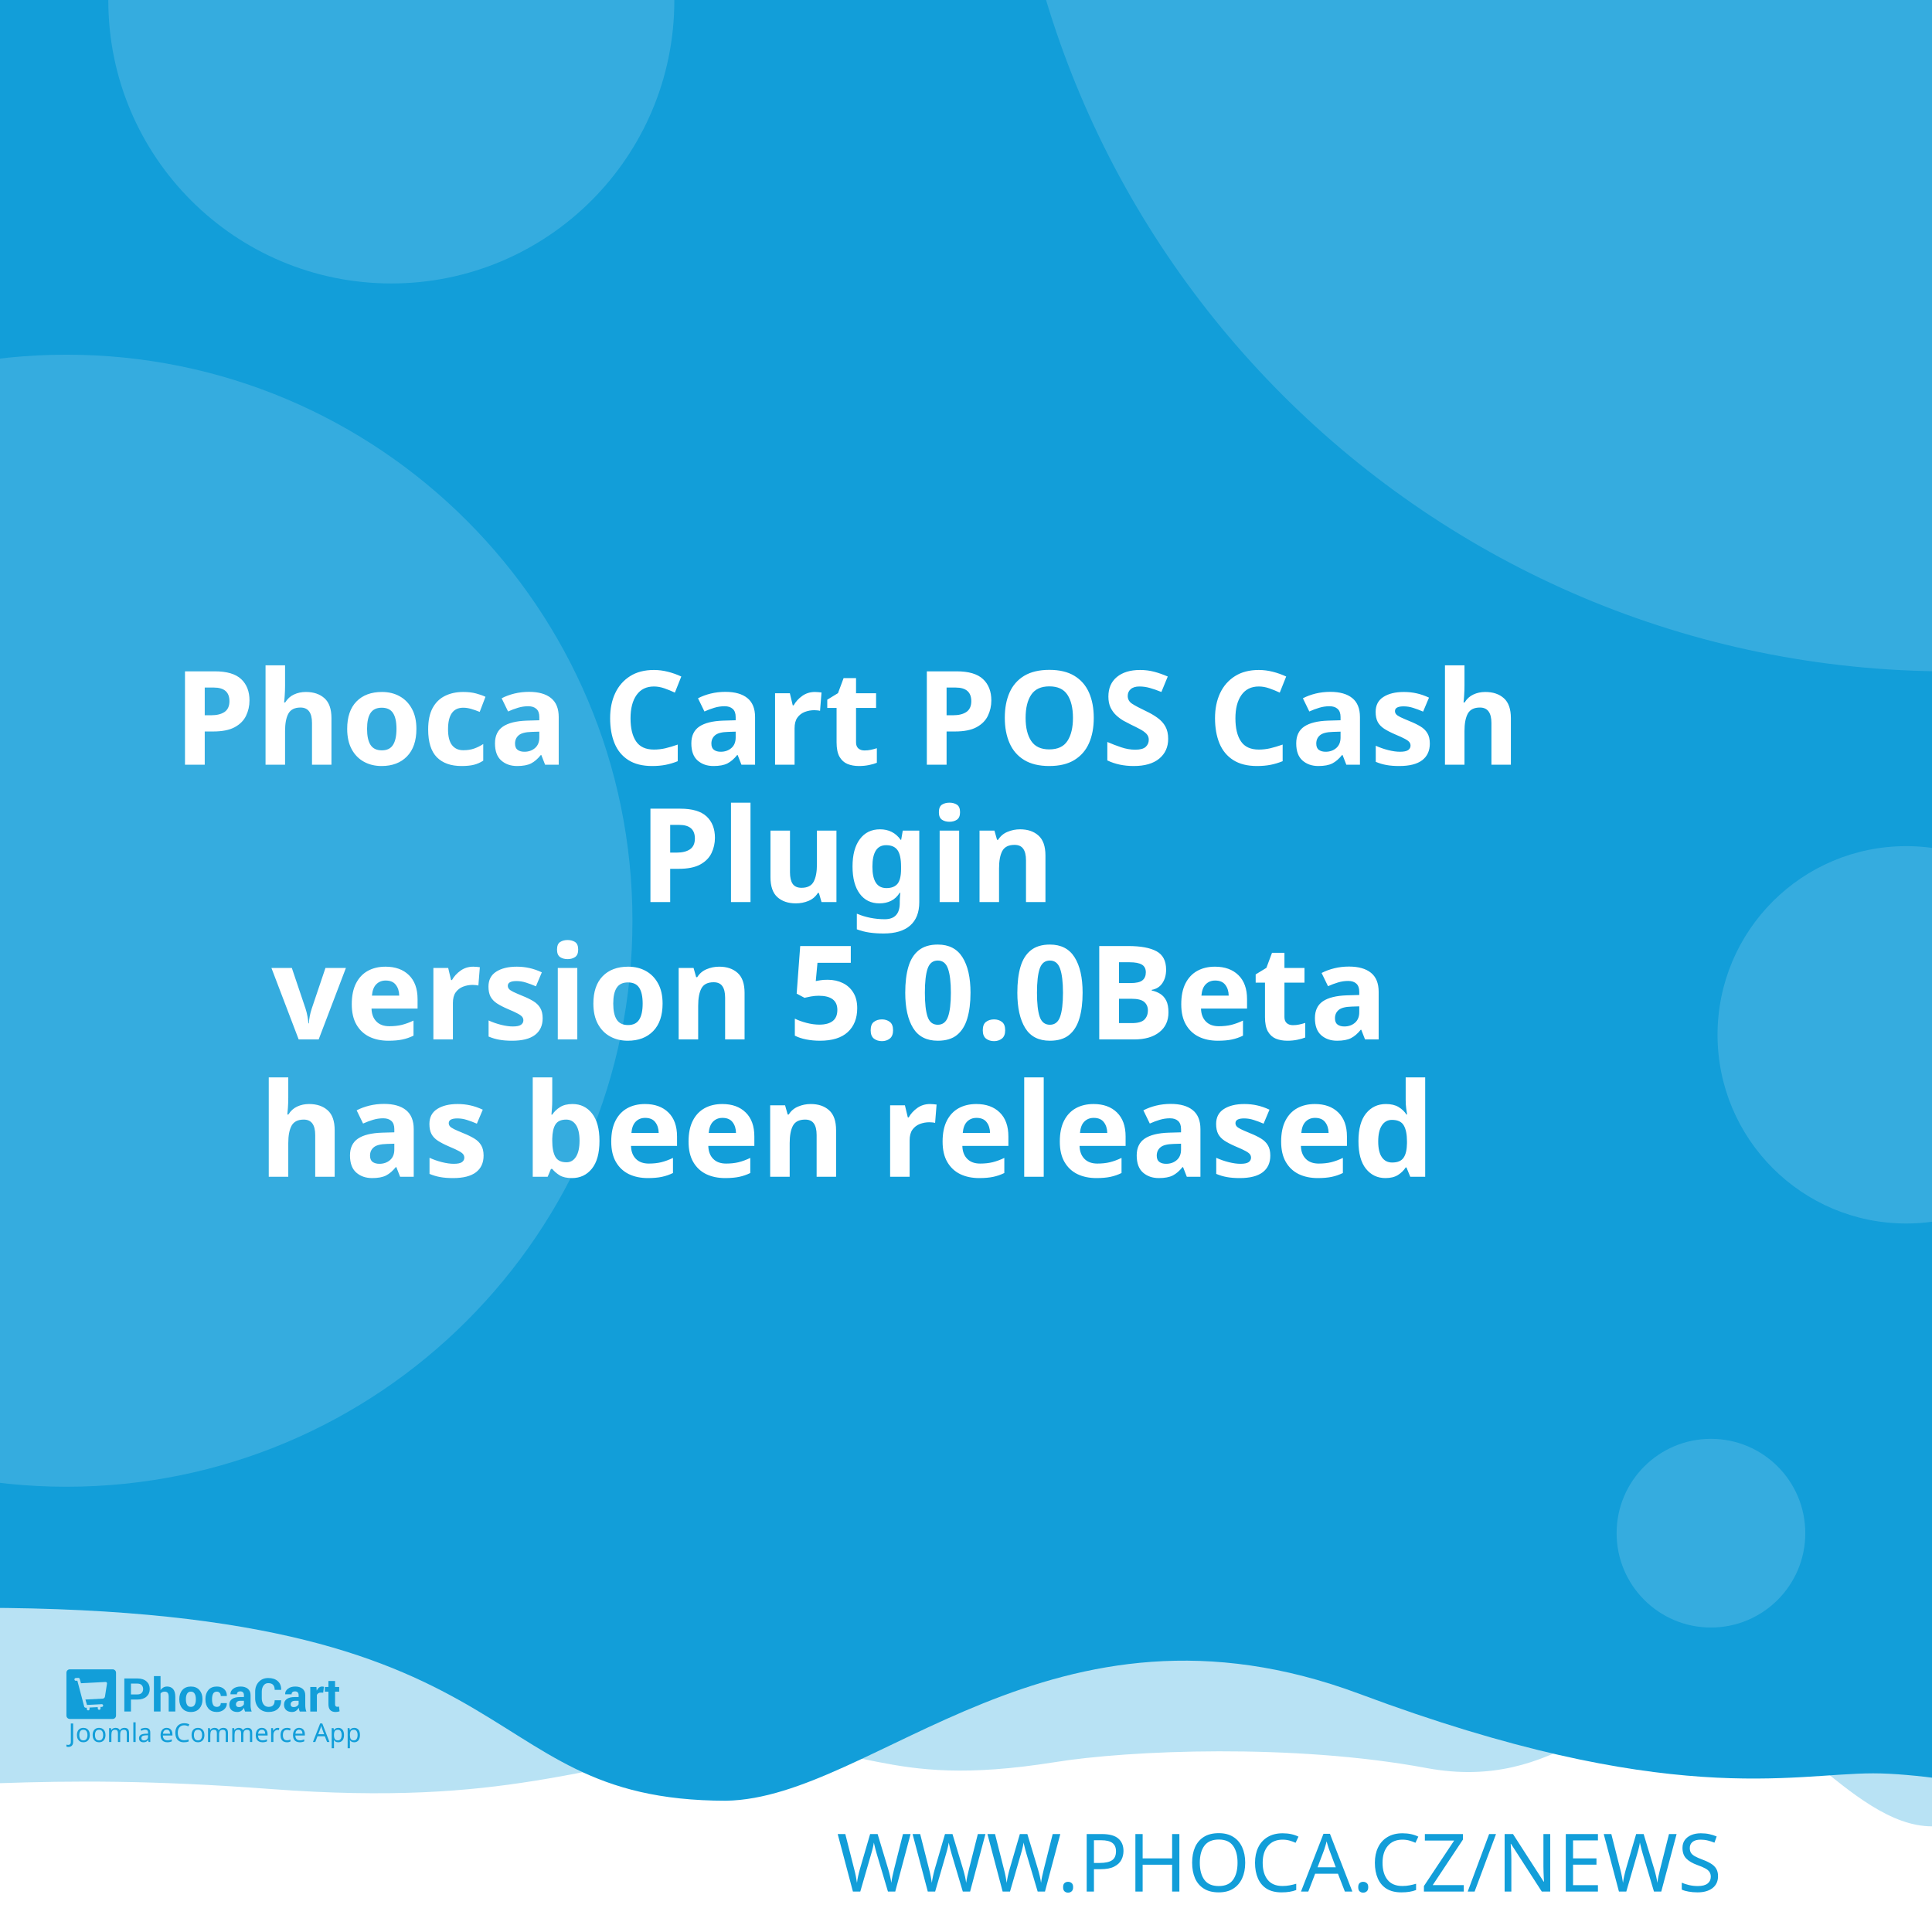
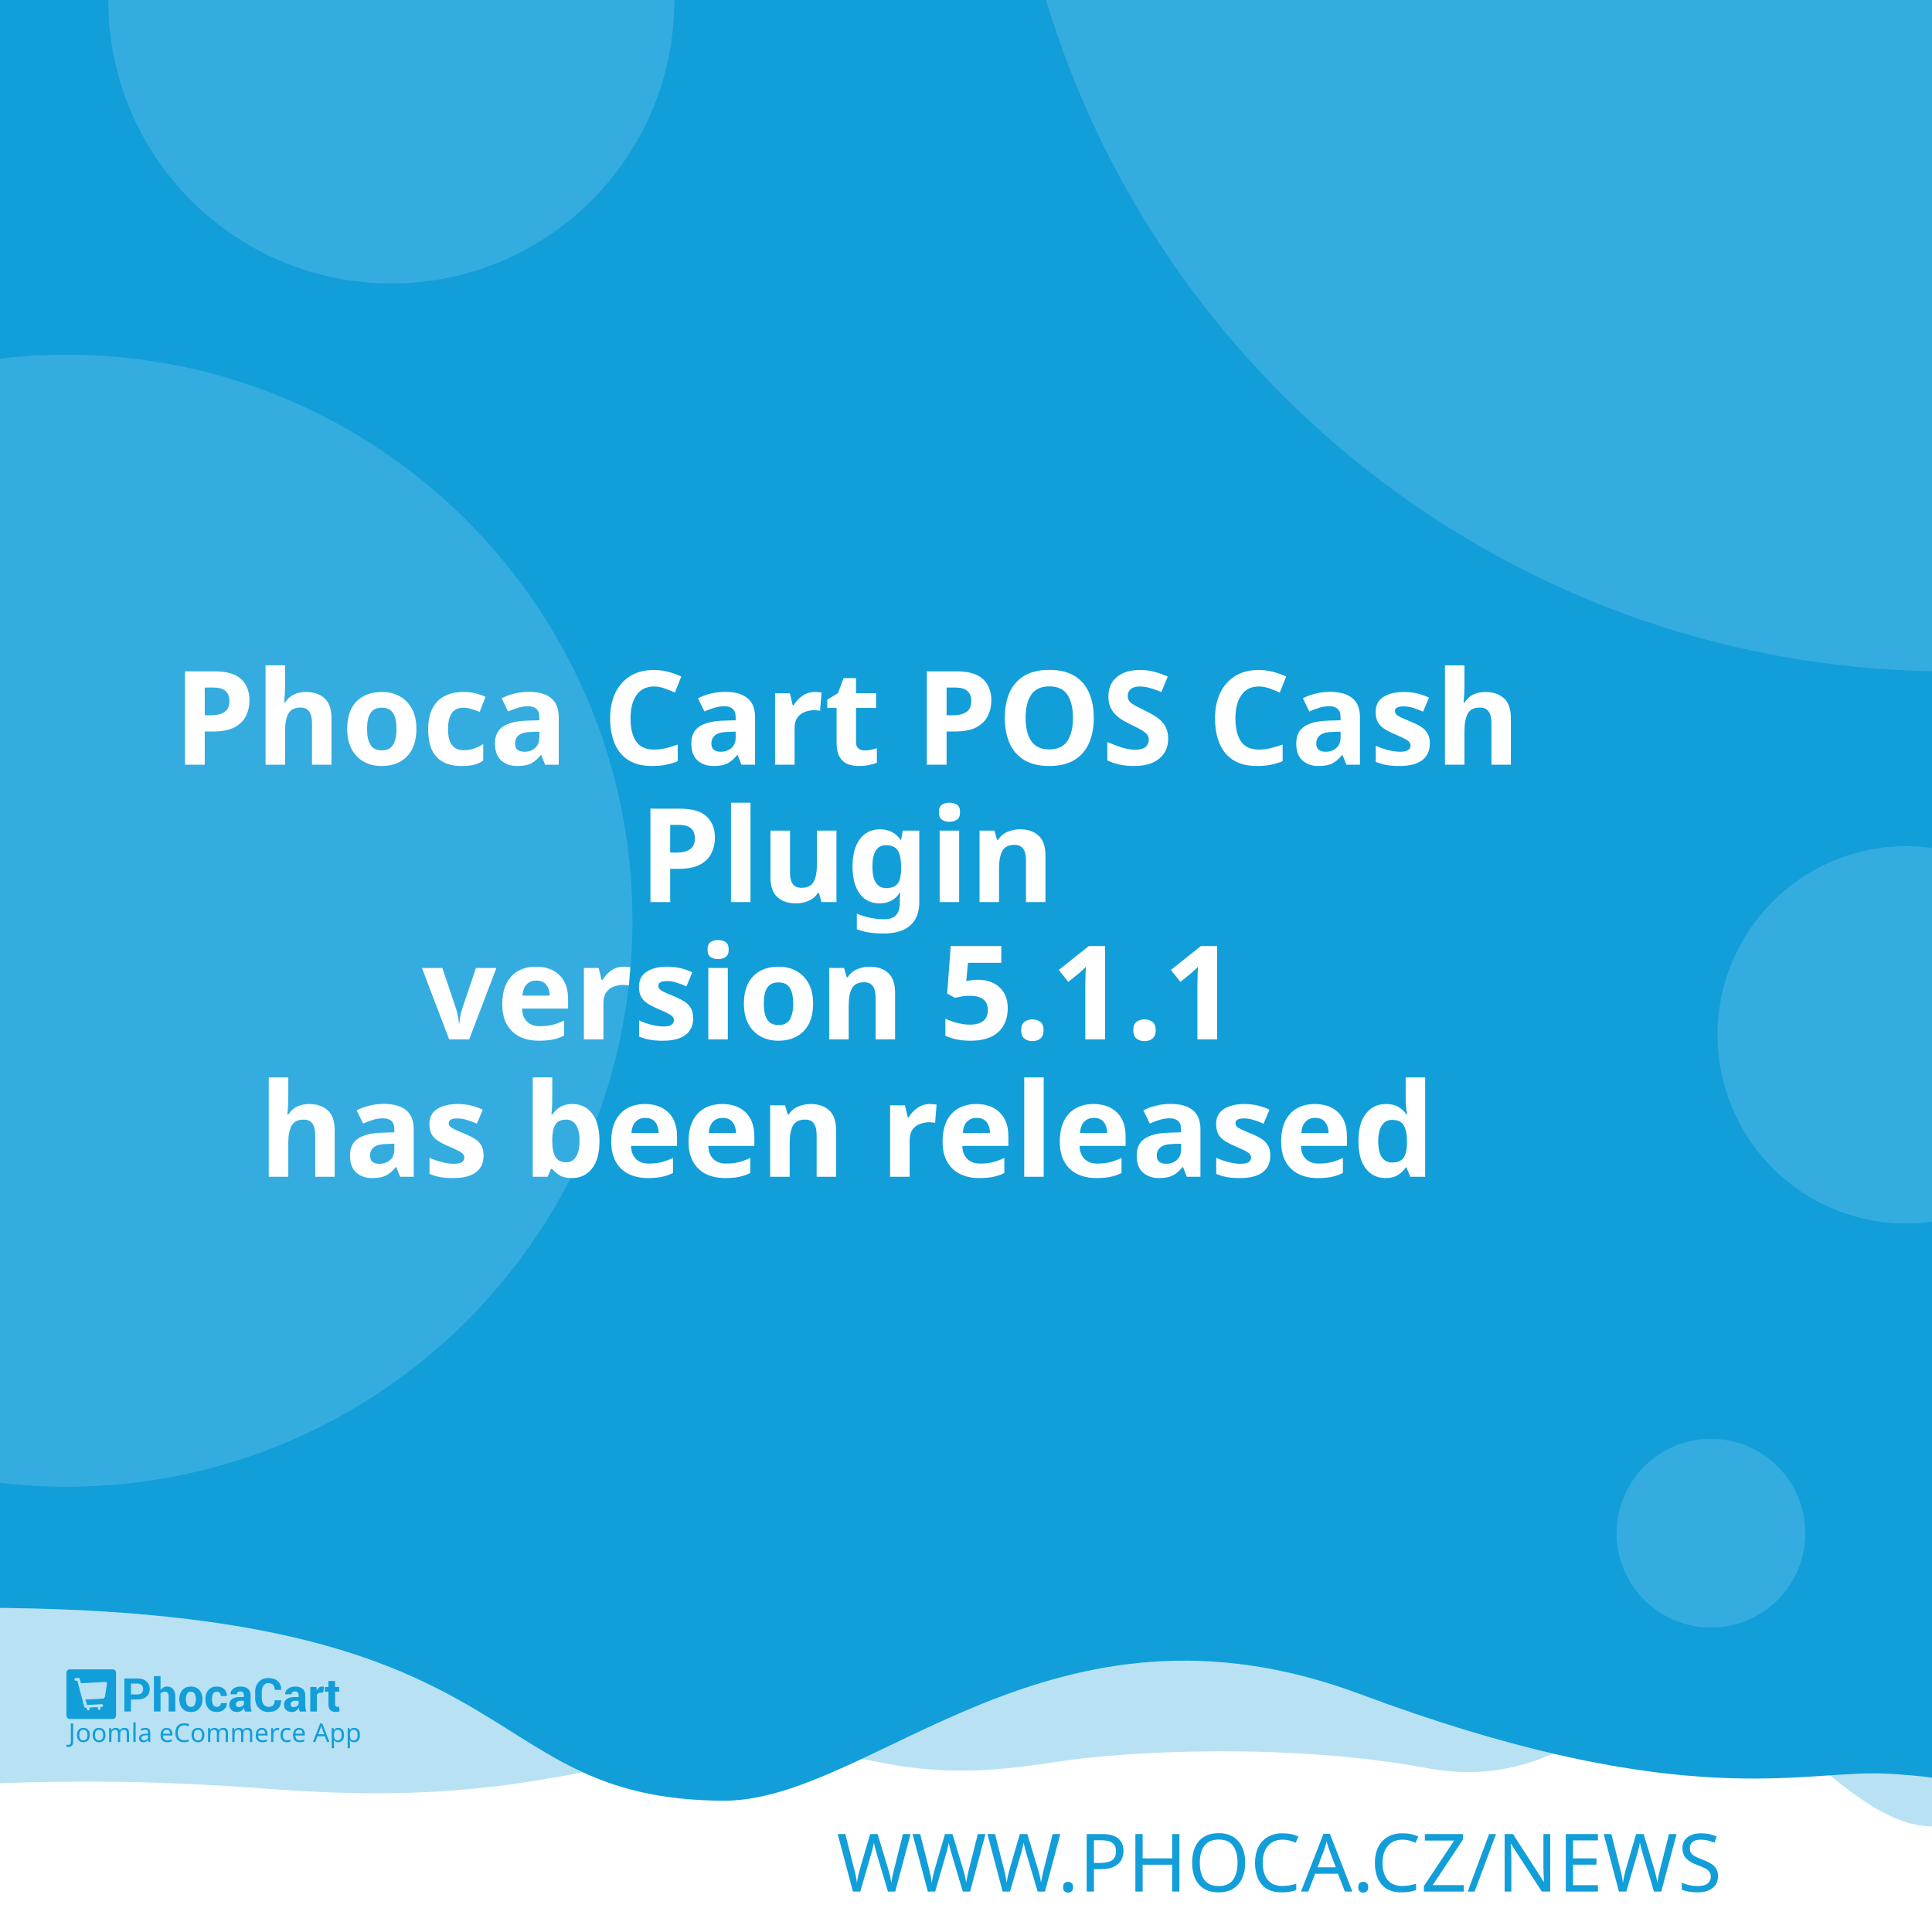
<svg xmlns="http://www.w3.org/2000/svg" width="512" height="512" viewBox="0 0 512 512" version="1.1" id="svg5">
  <defs id="defs2" />
  <g id="layer1">
    <path d="m -288.549,96.962 a 6.384,6.384 0 0 0 -6.384,6.384 v 81.087 a 6.384,6.384 0 0 0 6.384,6.384 h 81.083 a 6.384,6.384 0 0 0 6.384,-6.384 v -81.087 a 6.384,6.384 0 0 0 -6.384,-6.384 z m 16.084,16.188 c 0.591,-0.033 1.134,0.125 1.642,0.482 0.508,0.359 0.842,0.809 1.006,1.355 l 2.415,8.308 46.517,-2.44 c 0.829,-0.043 1.521,0.245 2.074,0.86 0.55,0.606 0.769,1.334 0.636,2.174 l -3.898,24.937 c -0.138,0.736 -0.57,1.497 -1.288,2.273 -0.719,0.787 -1.656,1.211 -2.797,1.272 l -32.861,1.721 3.038,10.253 27.775,-1.455 c 0.726,-0.04 1.351,0.178 1.887,0.648 0.523,0.483 0.803,1.086 0.844,1.812 0.038,0.726 -0.178,1.352 -0.648,1.887 -0.483,0.525 -1.086,0.806 -1.812,0.844 l -2.597,0.137 0.137,2.593 c 0.038,0.729 -0.178,1.356 -0.661,1.879 -0.472,0.535 -1.071,0.819 -1.8,0.856 -0.726,0.038 -1.353,-0.178 -1.879,-0.661 -0.535,-0.472 -0.814,-1.073 -0.852,-1.8 l -0.137,-2.593 -15.573,0.81 0.133,2.597 c 0.038,0.729 -0.176,1.356 -0.648,1.879 -0.483,0.535 -1.086,0.818 -1.812,0.856 -0.726,0.04 -1.352,-0.178 -1.887,-0.661 -0.525,-0.472 -0.806,-1.073 -0.844,-1.8 l -0.137,-2.597 -1.608,0.083 c -0.623,0.033 -1.193,-0.112 -1.721,-0.428 -0.515,-0.317 -0.883,-0.632 -1.11,-0.931 l -0.287,-0.507 -13.05,-49.343 -2.805,0.146 c -0.696,0.038 -1.312,-0.181 -1.858,-0.661 -0.545,-0.472 -0.835,-1.069 -0.873,-1.795 -0.038,-0.729 0.186,-1.353 0.682,-1.879 0.493,-0.535 1.083,-0.818 1.779,-0.856 z" style="fill:#ffffff;stroke-width:1;paint-order:stroke fill markers" id="path400" />
    <rect style="opacity:1;fill:#ffffff;stroke-width:5;stroke-linejoin:round;paint-order:stroke fill markers" id="rect723" width="512" height="512" x="0" y="0" />
    <path id="rect4460" style="opacity:0.3;fill:#129ed9;fill-opacity:1;stroke-width:5;stroke-linejoin:round;paint-order:stroke fill markers" d="M -256,4 H 768 v 480 c 0,0 -42.667,-10 -64,-10 -21.333,0 -42.408,10 -64,10 -21.592,0 -42.667,-10 -64,-10 -21.333,0 -42.408,10 -64,10 -21.592,0 -41.887,-34.701 -63.221,-34.701 -21.333,0 -35.645,25.795 -70.761,19.246 -35.116,-6.549 -78.862,-4.741 -98.515,-1.547 -47.289,7.533 -49.247,-6.724 -87.369,-3.311 -38.122,3.413 -56.921,15.193 -120.307,10.429 -63.387,-4.764 -84.091,0.698 -135.827,-0.116 -21.333,0 -42.408,10 -64,10 -21.592,0 -42.667,-10 -64,-10 -21.333,0 -64,10 -64,10 z" />
    <path id="rect4460-5" style="fill:#129ed9;fill-opacity:1;stroke-width:5;stroke-linejoin:round;paint-order:stroke fill markers" d="M -316,4.9999998e-7 H 708 V 480 c 0,0 -42.667,-10 -64,-10 -21.333,0 -42.408,10 -64,10 -21.592,0 -62.256,-10.048 -83.59,-10.048 -21.333,0 -54.449,9.448 -136.059,-21.03 -81.61,-30.478 -128.583,27.669 -167.971,28.291 -70.795,-0.042 -47.303,-54.288 -212.561,-50.983 C -185.439,429.534 -38.408,480 -60,480 c -21.592,0 -42.667,-10 -64,-10 -21.333,0 -42.408,10 -64,10 -21.592,0 -42.667,-10 -64,-10 -21.333,0 -64,10 -64,10 z" />
    <text xml:space="preserve" style="font-style:normal;font-weight:normal;font-size:21.333px;line-height:1.25;font-family:sans-serif;fill:#129ed9;fill-opacity:1;stroke:none" x="484.042" y="501.277" id="text2910-3-7">
      <tspan id="tspan2908-6-5" x="484.042" y="501.277" style="font-style:normal;font-variant:normal;font-weight:300;font-stretch:normal;font-size:21.333px;font-family:Montserrat;-inkscape-font-specification:'Montserrat Light';text-align:end;text-anchor:end;fill:#129ed9;fill-opacity:1">WWW.PHOCA.CZ/NEWS</tspan>
    </text>
    <text xml:space="preserve" style="font-style:normal;font-variant:normal;font-weight:600;font-stretch:normal;font-size:34.667px;line-height:1.05;font-family:Rubik;-inkscape-font-specification:'Rubik Semi-Bold';fill:#ffffff;fill-opacity:1;stroke:none" x="256" y="165" id="text11252">
      <tspan x="256" y="165" id="tspan403" style="text-align:center;text-anchor:middle" />
      <tspan x="256" y="202.659" style="font-size:34.667px;text-align:center;text-anchor:middle" id="tspan442">Phoca Cart POS Cash</tspan>
      <tspan x="256" y="239.059" style="font-size:34.667px;text-align:center;text-anchor:middle" id="tspan444">Plugin</tspan>
-       <tspan x="256" y="275.459" id="tspan1992" style="font-size:34.667px;text-align:center;text-anchor:middle">version 5.0.0Beta
+       <tspan x="256" y="275.459" id="tspan1992" style="font-size:34.667px;text-align:center;text-anchor:middle">version 5.1.1
</tspan>
      <tspan x="256" y="311.859" id="tspan2906" style="font-size:34.667px;text-align:center;text-anchor:middle">has been released</tspan>
      <tspan x="256" y="348.259" id="tspan1994" style="font-size:34.667px" />
    </text>
    <circle style="opacity:0.15;fill:#ffffff;fill-opacity:1;stroke-width:5;stroke-linejoin:round;paint-order:stroke fill markers" id="path8376" cx="516.67" cy="-72.081" r="250" />
    <circle style="opacity:0.15;fill:#ffffff;fill-opacity:1;stroke-width:5;stroke-linejoin:round;paint-order:stroke fill markers" id="path8376-9" cx="17.604" cy="244" r="150" />
    <circle style="opacity:0.15;fill:#ffffff;fill-opacity:1;stroke-width:5;stroke-linejoin:round;paint-order:stroke fill markers" id="path8376-6" cx="103.704" cy="0.117" r="75" />
    <circle style="opacity:0.15;fill:#ffffff;fill-opacity:1;stroke-width:5;stroke-linejoin:round;paint-order:stroke fill markers" id="path8376-6-2" cx="505.168" cy="274.238" r="50" />
    <g id="g8950" transform="matrix(0.298069,0,0,0.298069,107.3348,335.2596)" style="fill:#129ed9;fill-opacity:1;stroke-width:3.355">
      <g id="g895" transform="translate(-301.0409,359.4151)" style="fill:#129ed9;fill-opacity:1;stroke-width:3.355">
        <g transform="matrix(1.3333,0,0,-1.3333,-75.59,850.15)" fill="#ffffff" image-rendering="optimizeQuality" id="g280" style="clip-rule:evenodd;fill:#129ed9;fill-opacity:1;stroke-width:8.934;shape-rendering:geometricPrecision">
          <path d="m 99.728,617.49 v -7.994 h -4.423 v 22.031 h 8.784 c 2.532,0 4.527,-0.646 5.979,-1.937 1.452,-1.291 2.181,-2.99 2.181,-5.097 0,-2.107 -0.729,-3.801 -2.181,-5.082 -1.452,-1.281 -3.446,-1.921 -5.979,-1.921 z m 0,3.408 h 4.361 c 1.23,0 2.165,0.336 2.801,1.002 0.635,0.671 0.951,1.523 0.951,2.561 0,1.059 -0.315,1.932 -0.946,2.623 -0.63,0.687 -1.566,1.033 -2.806,1.033 H 99.728 Z" id="path262" style="fill:#129ed9;fill-opacity:1;stroke-width:3.355" />
          <path d="m 119.45,623.79 c 0.517,0.749 1.147,1.327 1.891,1.746 0.749,0.418 1.576,0.63 2.485,0.63 1.705,0 3.043,-0.568 4.02,-1.704 0.971,-1.131 1.457,-2.887 1.457,-5.252 v -9.714 h -4.418 v 9.76 c 0,1.276 -0.227,2.174 -0.677,2.706 -0.445,0.532 -1.116,0.795 -2.005,0.795 -0.605,0 -1.137,-0.108 -1.602,-0.325 -0.465,-0.217 -0.847,-0.522 -1.152,-0.919 v -12.017 h -4.418 v 23.611 h 4.418 z" id="path264" style="fill:#129ed9;fill-opacity:1;stroke-width:3.355" />
          <path d="m 131.96,617.83 c 0,2.438 0.682,4.436 2.046,5.996 1.359,1.554 3.25,2.334 5.663,2.334 2.418,0 4.315,-0.774 5.689,-2.329 1.375,-1.549 2.062,-3.553 2.062,-6.001 v -0.32 c 0,-2.458 -0.687,-4.462 -2.051,-6.011 -1.369,-1.544 -3.261,-2.319 -5.674,-2.319 -2.418,0 -4.315,0.775 -5.684,2.319 -1.364,1.549 -2.051,3.553 -2.051,6.011 z m 4.408,-0.31 c 0,-1.487 0.264,-2.68 0.785,-3.584 0.527,-0.899 1.375,-1.348 2.542,-1.348 1.142,0 1.979,0.454 2.506,1.358 0.532,0.904 0.796,2.097 0.796,3.574 v 0.315 c 0,1.446 -0.269,2.629 -0.801,3.542 -0.537,0.914 -1.38,1.374 -2.527,1.374 -1.142,0 -1.979,-0.46 -2.506,-1.379 -0.532,-0.919 -0.796,-2.102 -0.796,-3.537 z" id="path266" style="fill:#129ed9;fill-opacity:1;stroke-width:3.355" />
          <path d="m 157.01,612.59 c 0.79,0 1.421,0.227 1.891,0.682 0.475,0.454 0.713,1.064 0.713,1.828 h 4.015 l 0.041,-0.093 c 0.041,-1.653 -0.579,-3.037 -1.871,-4.152 -1.287,-1.116 -2.883,-1.673 -4.79,-1.673 -2.439,0 -4.325,0.769 -5.648,2.314 -1.318,1.544 -1.979,3.522 -1.979,5.944 v 0.449 c 0,2.412 0.656,4.395 1.974,5.944 1.317,1.554 3.198,2.329 5.638,2.329 2.02,0 3.648,-0.573 4.883,-1.725 1.235,-1.151 1.835,-2.664 1.793,-4.539 l -0.031,-0.088 h -4.026 c 0,0.842 -0.233,1.544 -0.698,2.107 -0.46,0.558 -1.101,0.837 -1.922,0.837 -1.168,0 -1.995,-0.454 -2.475,-1.358 -0.476,-0.904 -0.718,-2.071 -0.718,-3.496 v -0.454 c 0,-1.456 0.243,-2.628 0.718,-3.522 0.48,-0.888 1.312,-1.332 2.491,-1.332" id="path268" style="fill:#129ed9;fill-opacity:1;stroke-width:3.355" />
          <path d="m 175.8,609.49 c -0.165,0.372 -0.305,0.764 -0.419,1.183 -0.119,0.413 -0.202,0.837 -0.248,1.27 -0.455,-0.8 -1.054,-1.456 -1.798,-1.978 -0.739,-0.521 -1.628,-0.785 -2.656,-0.785 -1.715,0 -3.038,0.439 -3.963,1.322 -0.93,0.883 -1.395,2.086 -1.395,3.604 0,1.606 0.62,2.845 1.855,3.729 1.235,0.883 3.038,1.322 5.41,1.322 h 2.47 v 1.301 c 0,0.785 -0.207,1.394 -0.62,1.828 -0.413,0.434 -1.023,0.651 -1.834,0.651 -0.713,0 -1.266,-0.175 -1.653,-0.522 -0.393,-0.346 -0.584,-0.826 -0.584,-1.446 l -4.268,0.016 -0.016,0.093 c -0.072,1.379 0.527,2.572 1.798,3.579 1.271,1.002 2.946,1.503 5.013,1.503 1.958,0 3.545,-0.496 4.769,-1.492 1.22,-0.992 1.829,-2.406 1.829,-4.24 v -6.76 c 0,-0.769 0.062,-1.492 0.176,-2.164 0.119,-0.676 0.299,-1.348 0.553,-2.014 z m -4.046,2.943 c 0.78,0 1.468,0.191 2.077,0.574 0.605,0.382 1.013,0.826 1.225,1.332 v 2.308 h -2.47 c -0.935,0 -1.648,-0.232 -2.134,-0.702 -0.481,-0.47 -0.724,-1.033 -0.724,-1.699 0,-0.542 0.181,-0.981 0.542,-1.312 0.367,-0.336 0.858,-0.501 1.483,-0.501" id="path270" style="fill:#129ed9;fill-opacity:1;stroke-width:3.355" />
          <path d="m 199.84,617.01 0.031,-0.088 c 0.041,-2.37 -0.682,-4.25 -2.17,-5.645 -1.488,-1.394 -3.555,-2.091 -6.201,-2.091 -2.656,0 -4.811,0.852 -6.464,2.556 -1.653,1.704 -2.486,3.894 -2.486,6.579 v 4.369 c 0,2.67 0.812,4.86 2.424,6.574 1.617,1.715 3.715,2.572 6.299,2.572 2.723,0 4.852,-0.697 6.386,-2.097 1.535,-1.399 2.284,-3.305 2.243,-5.717 l -0.031,-0.088 h -4.299 c 0,1.451 -0.346,2.561 -1.044,3.336 -0.698,0.769 -1.783,1.157 -3.255,1.157 -1.323,0 -2.372,-0.537 -3.147,-1.606 -0.78,-1.074 -1.168,-2.438 -1.168,-4.1 v -4.39 c 0,-1.683 0.408,-3.057 1.225,-4.131 0.822,-1.069 1.922,-1.606 3.317,-1.606 1.38,0 2.403,0.372 3.064,1.11 0.661,0.744 0.992,1.844 0.992,3.305 z" id="path272" style="fill:#129ed9;fill-opacity:1;stroke-width:3.355" />
          <path d="m 212.27,609.49 c -0.165,0.372 -0.305,0.764 -0.419,1.183 -0.119,0.413 -0.202,0.837 -0.248,1.27 -0.455,-0.8 -1.054,-1.456 -1.798,-1.978 -0.739,-0.521 -1.628,-0.785 -2.656,-0.785 -1.716,0 -3.038,0.439 -3.963,1.322 -0.93,0.883 -1.395,2.086 -1.395,3.604 0,1.606 0.62,2.845 1.855,3.729 1.235,0.883 3.039,1.322 5.41,1.322 h 2.47 v 1.301 c 0,0.785 -0.207,1.394 -0.62,1.828 -0.413,0.434 -1.023,0.651 -1.834,0.651 -0.713,0 -1.266,-0.175 -1.654,-0.522 -0.393,-0.346 -0.584,-0.826 -0.584,-1.446 l -4.268,0.016 -0.016,0.093 c -0.072,1.379 0.527,2.572 1.798,3.579 1.271,1.002 2.945,1.503 5.013,1.503 1.958,0 3.545,-0.496 4.769,-1.492 1.22,-0.992 1.829,-2.406 1.829,-4.24 v -6.76 c 0,-0.769 0.062,-1.492 0.176,-2.164 0.119,-0.676 0.3,-1.348 0.553,-2.014 z m -4.046,2.943 c 0.78,0 1.468,0.191 2.077,0.574 0.605,0.382 1.013,0.826 1.224,1.332 v 2.308 h -2.47 c -0.935,0 -1.649,-0.232 -2.134,-0.702 -0.481,-0.47 -0.723,-1.033 -0.723,-1.699 0,-0.542 0.181,-0.981 0.542,-1.312 0.367,-0.336 0.858,-0.501 1.483,-0.501" id="path274" style="fill:#129ed9;fill-opacity:1;stroke-width:3.355" />
          <path d="m 227.92,622.06 -1.617,0.046 c -0.656,0 -1.199,-0.134 -1.623,-0.408 -0.423,-0.274 -0.744,-0.656 -0.966,-1.152 v -11.052 h -4.408 v 16.36 h 4.103 l 0.196,-2.422 c 0.382,0.857 0.883,1.528 1.494,2.009 0.61,0.48 1.312,0.723 2.108,0.723 0.223,0 0.429,-0.015 0.615,-0.052 0.186,-0.036 0.377,-0.077 0.568,-0.129 z" id="path276" style="fill:#129ed9;fill-opacity:1;stroke-width:3.355" />
          <path d="m 235.83,629.86 v -4.007 h 2.754 v -3.099 H 235.83 v -8.33 c 0,-0.635 0.129,-1.09 0.393,-1.363 0.263,-0.274 0.615,-0.408 1.059,-0.408 0.232,0 0.434,0.01 0.599,0.036 0.166,0.026 0.362,0.072 0.579,0.129 l 0.383,-3.181 c -0.445,-0.155 -0.878,-0.268 -1.302,-0.341 -0.424,-0.078 -0.884,-0.114 -1.38,-0.114 -1.524,0 -2.697,0.418 -3.519,1.255 -0.822,0.837 -1.235,2.159 -1.235,3.977 v 8.34 h -2.392 v 3.099 h 2.392 v 4.007 z" id="path278" style="fill:#129ed9;fill-opacity:1;stroke-width:3.355" />
        </g>
        <g fill="#ffffff" fill-rule="evenodd" image-rendering="optimizeQuality" stroke-width="1.934" aria-label="Joomla eCommerce App" id="g318" style="clip-rule:evenodd;fill:#129ed9;fill-opacity:1;shape-rendering:geometricPrecision">
          <path d="M 1.704,69 Q 1.151,69 0.736,68.908 0.321,68.839 -0.002,68.7 v -1.752 q 0.369,0.092 0.784,0.161 0.415,0.069 0.876,0.069 0.576,0 1.083,-0.231 0.53,-0.231 0.853,-0.807 0.323,-0.576 0.323,-1.614 v -16.368 h 2.075 v 16.206 q 0,2.374 -1.176,3.504 -1.176,1.13 -3.112,1.13 z" id="path282" style="fill:#129ed9;fill-opacity:1;stroke-width:1.934" />
          <path d="m 20.792,58.419 q 0,3.066 -1.568,4.749 -1.545,1.683 -4.196,1.683 -1.637,0 -2.928,-0.738 -1.268,-0.761 -2.006,-2.19 -0.738,-1.452 -0.738,-3.504 0,-3.066 1.545,-4.726 1.545,-1.66 4.196,-1.66 1.683,0 2.951,0.761 1.291,0.738 2.006,2.167 0.738,1.406 0.738,3.458 z m -9.336,0 q 0,2.19 0.853,3.481 0.876,1.268 2.766,1.268 1.867,0 2.743,-1.268 0.876,-1.291 0.876,-3.481 0,-2.19 -0.876,-3.435 -0.876,-1.245 -2.766,-1.245 -1.89,0 -2.743,1.245 -0.853,1.245 -0.853,3.435 z" id="path284" style="fill:#129ed9;fill-opacity:1;stroke-width:1.934" />
          <path d="m 34.739,58.419 q 0,3.066 -1.568,4.749 -1.545,1.683 -4.196,1.683 -1.637,0 -2.928,-0.738 -1.268,-0.761 -2.006,-2.19 -0.738,-1.452 -0.738,-3.504 0,-3.066 1.545,-4.726 1.545,-1.66 4.196,-1.66 1.683,0 2.951,0.761 1.291,0.738 2.006,2.167 0.738,1.406 0.738,3.458 z m -9.336,0 q 0,2.19 0.853,3.481 0.876,1.268 2.766,1.268 1.867,0 2.743,-1.268 0.876,-1.291 0.876,-3.481 0,-2.19 -0.876,-3.435 -0.876,-1.245 -2.766,-1.245 -1.89,0 -2.743,1.245 -0.853,1.245 -0.853,3.435 z" id="path286" style="fill:#129ed9;fill-opacity:1;stroke-width:1.934" />
          <path d="m 51.499,52.033 q 2.098,0 3.135,1.083 1.037,1.06 1.037,3.458 V 64.62 H 53.666 v -7.953 q 0,-2.928 -2.513,-2.928 -1.798,0 -2.582,1.037 -0.761,1.037 -0.761,3.02 V 64.62 h -2.006 v -7.953 q 0,-2.928 -2.536,-2.928 -1.867,0 -2.582,1.153 -0.715,1.153 -0.715,3.32 v 6.409 h -2.029 v -12.356 h 1.637 l 0.3,1.683 h 0.115 q 0.576,-0.968 1.545,-1.429 0.991,-0.484 2.098,-0.484 2.905,0 3.781,2.075 h 0.115 q 0.622,-1.06 1.683,-1.568 1.083,-0.507 2.282,-0.507 z" id="path288" style="fill:#129ed9;fill-opacity:1;stroke-width:1.934" />
          <path d="M 61.527,64.62 H 59.498 V 47.1 h 2.029 z" id="path290" style="fill:#129ed9;fill-opacity:1;stroke-width:1.934" />
          <path d="m 70.126,52.056 q 2.259,0 3.343,0.991 1.083,0.991 1.083,3.158 v 8.414 h -1.475 l -0.392,-1.752 h -0.092 q -0.807,1.014 -1.706,1.498 -0.876,0.484 -2.444,0.484 -1.683,0 -2.789,-0.876 -1.107,-0.899 -1.107,-2.789 0,-1.844 1.452,-2.836 1.452,-1.014 4.472,-1.107 l 2.098,-0.069 v -0.738 q 0,-1.545 -0.669,-2.144 -0.669,-0.599 -1.89,-0.599 -0.968,0 -1.844,0.3 -0.876,0.277 -1.637,0.645 l -0.622,-1.522 q 0.807,-0.438 1.913,-0.738 1.107,-0.323 2.305,-0.323 z m 0.599,6.593 q -2.305,0.092 -3.204,0.738 -0.876,0.645 -0.876,1.821 0,1.037 0.622,1.522 0.645,0.484 1.637,0.484 1.568,0 2.605,-0.853 1.037,-0.876 1.037,-2.674 v -1.107 z" id="path292" style="fill:#129ed9;fill-opacity:1;stroke-width:1.934" />
          <path d="m 89.144,52.033 q 1.591,0 2.72,0.692 1.153,0.692 1.752,1.96 0.622,1.245 0.622,2.928 v 1.222 h -8.46 q 0.046,2.098 1.06,3.204 1.037,1.083 2.882,1.083 1.176,0 2.075,-0.207 0.922,-0.231 1.89,-0.645 v 1.775 q -0.945,0.415 -1.867,0.599 -0.922,0.207 -2.19,0.207 -1.752,0 -3.112,-0.715 -1.337,-0.715 -2.098,-2.121 -0.738,-1.429 -0.738,-3.481 0,-2.029 0.669,-3.481 0.692,-1.452 1.913,-2.236 1.245,-0.784 2.882,-0.784 z m -0.023,1.66 q -1.452,0 -2.305,0.945 -0.83,0.922 -0.991,2.582 h 6.293 q -0.023,-1.568 -0.738,-2.536 -0.715,-0.991 -2.259,-0.991 z" id="path294" style="fill:#129ed9;fill-opacity:1;stroke-width:1.934" />
          <path d="m 104.71,49.751 q -2.651,0 -4.173,1.775 -1.522,1.775 -1.522,4.864 0,3.066 1.406,4.864 1.429,1.775 4.265,1.775 1.083,0 2.052,-0.184 0.968,-0.184 1.89,-0.461 v 1.798 q -0.922,0.346 -1.913,0.507 -0.968,0.161 -2.328,0.161 -2.513,0 -4.196,-1.037 -1.683,-1.037 -2.536,-2.951 -0.83,-1.913 -0.83,-4.495 0,-2.49 0.899,-4.38 0.922,-1.913 2.697,-2.974 1.775,-1.083 4.311,-1.083 2.605,0 4.541,0.968 l -0.83,1.752 q -0.761,-0.346 -1.706,-0.622 -0.922,-0.277 -2.029,-0.277 z" id="path296" style="fill:#129ed9;fill-opacity:1;stroke-width:1.934" />
          <path d="m 122.69,58.419 q 0,3.066 -1.568,4.749 -1.545,1.683 -4.196,1.683 -1.637,0 -2.928,-0.738 -1.268,-0.761 -2.006,-2.19 -0.738,-1.452 -0.738,-3.504 0,-3.066 1.545,-4.726 1.545,-1.66 4.196,-1.66 1.683,0 2.951,0.761 1.291,0.738 2.006,2.167 0.738,1.406 0.738,3.458 z m -9.336,0 q 0,2.19 0.853,3.481 0.876,1.268 2.766,1.268 1.867,0 2.743,-1.268 0.876,-1.291 0.876,-3.481 0,-2.19 -0.876,-3.435 -0.876,-1.245 -2.766,-1.245 -1.89,0 -2.743,1.245 -0.853,1.245 -0.853,3.435 z" id="path298" style="fill:#129ed9;fill-opacity:1;stroke-width:1.934" />
          <path d="m 139.45,52.033 q 2.098,0 3.135,1.083 1.037,1.06 1.037,3.458 V 64.62 h -2.006 v -7.953 q 0,-2.928 -2.513,-2.928 -1.798,0 -2.582,1.037 -0.761,1.037 -0.761,3.02 V 64.62 h -2.006 v -7.953 q 0,-2.928 -2.536,-2.928 -1.867,0 -2.582,1.153 -0.715,1.153 -0.715,3.32 v 6.409 h -2.029 v -12.356 h 1.637 l 0.3,1.683 h 0.115 q 0.576,-0.968 1.545,-1.429 0.991,-0.484 2.098,-0.484 2.905,0 3.781,2.075 h 0.115 q 0.622,-1.06 1.683,-1.568 1.083,-0.507 2.282,-0.507 z" id="path300" style="fill:#129ed9;fill-opacity:1;stroke-width:1.934" />
          <path d="m 161,52.033 q 2.098,0 3.135,1.083 1.037,1.06 1.037,3.458 V 64.62 h -2.006 v -7.953 q 0,-2.928 -2.513,-2.928 -1.798,0 -2.582,1.037 -0.761,1.037 -0.761,3.02 V 64.62 h -2.006 v -7.953 q 0,-2.928 -2.536,-2.928 -1.867,0 -2.582,1.153 -0.715,1.153 -0.715,3.32 v 6.409 h -2.029 v -12.356 h 1.637 l 0.3,1.683 h 0.115 q 0.576,-0.968 1.545,-1.429 0.991,-0.484 2.098,-0.484 2.905,0 3.781,2.075 h 0.115 q 0.622,-1.06 1.683,-1.568 1.083,-0.507 2.282,-0.507 z" id="path302" style="fill:#129ed9;fill-opacity:1;stroke-width:1.934" />
          <path d="m 173.77,52.033 q 1.591,0 2.72,0.692 1.153,0.692 1.752,1.96 0.622,1.245 0.622,2.928 v 1.222 h -8.46 q 0.046,2.098 1.06,3.204 1.037,1.083 2.882,1.083 1.176,0 2.075,-0.207 0.922,-0.231 1.89,-0.645 v 1.775 q -0.945,0.415 -1.867,0.599 -0.922,0.207 -2.19,0.207 -1.752,0 -3.112,-0.715 -1.337,-0.715 -2.098,-2.121 -0.738,-1.429 -0.738,-3.481 0,-2.029 0.669,-3.481 0.692,-1.452 1.913,-2.236 1.245,-0.784 2.882,-0.784 z m -0.023,1.66 q -1.452,0 -2.305,0.945 -0.83,0.922 -0.991,2.582 h 6.293 q -0.023,-1.568 -0.738,-2.536 -0.715,-0.991 -2.259,-0.991 z" id="path304" style="fill:#129ed9;fill-opacity:1;stroke-width:1.934" />
          <path d="m 187.76,52.033 q 0.346,0 0.738,0.046 0.415,0.023 0.715,0.092 l -0.254,1.867 q -0.3,-0.069 -0.669,-0.115 -0.346,-0.046 -0.669,-0.046 -0.945,0 -1.775,0.53 -0.83,0.507 -1.337,1.452 -0.484,0.922 -0.484,2.167 v 6.593 h -2.029 v -12.356 h 1.66 l 0.231,2.259 h 0.092 q 0.599,-1.014 1.545,-1.752 0.945,-0.738 2.236,-0.738 z" id="path306" style="fill:#129ed9;fill-opacity:1;stroke-width:1.934" />
          <path d="m 196.02,64.851 q -1.637,0 -2.928,-0.669 -1.268,-0.669 -2.006,-2.075 -0.715,-1.406 -0.715,-3.596 0,-2.282 0.761,-3.712 0.761,-1.429 2.052,-2.098 1.314,-0.669 2.974,-0.669 0.945,0 1.821,0.207 0.876,0.184 1.429,0.461 l -0.622,1.683 q -0.553,-0.207 -1.291,-0.392 -0.738,-0.184 -1.383,-0.184 -3.642,0 -3.642,4.68 0,2.236 0.876,3.435 0.899,1.176 2.651,1.176 1.014,0 1.775,-0.207 0.784,-0.207 1.429,-0.507 v 1.798 q -0.622,0.323 -1.383,0.484 -0.738,0.184 -1.798,0.184 z" id="path308" style="fill:#129ed9;fill-opacity:1;stroke-width:1.934" />
          <path d="m 206.9,52.033 q 1.591,0 2.72,0.692 1.153,0.692 1.752,1.96 0.622,1.245 0.622,2.928 v 1.222 h -8.46 q 0.046,2.098 1.06,3.204 1.037,1.083 2.882,1.083 1.176,0 2.075,-0.207 0.922,-0.231 1.89,-0.645 v 1.775 q -0.945,0.415 -1.867,0.599 -0.922,0.207 -2.19,0.207 -1.752,0 -3.112,-0.715 -1.337,-0.715 -2.098,-2.121 -0.738,-1.429 -0.738,-3.481 0,-2.029 0.669,-3.481 0.692,-1.452 1.913,-2.236 1.245,-0.784 2.882,-0.784 z m -0.023,1.66 q -1.452,0 -2.305,0.945 -0.83,0.922 -0.991,2.582 h 6.293 q -0.023,-1.568 -0.738,-2.536 -0.715,-0.991 -2.259,-0.991 z" id="path310" style="fill:#129ed9;fill-opacity:1;stroke-width:1.934" />
          <path d="m 231.73,64.62 -1.983,-5.095 h -6.524 l -1.96,5.095 h -2.098 l 6.432,-16.529 h 1.867 l 6.409,16.529 z m -4.449,-11.918 q -0.069,-0.184 -0.231,-0.669 -0.161,-0.484 -0.323,-0.991 -0.138,-0.53 -0.231,-0.807 -0.161,0.715 -0.369,1.406 -0.207,0.669 -0.346,1.06 l -1.867,4.979 h 5.21 z" id="path312" style="fill:#129ed9;fill-opacity:1;stroke-width:1.934" />
          <path d="m 241.73,52.033 q 2.282,0 3.665,1.591 1.406,1.591 1.406,4.795 0,3.158 -1.406,4.795 -1.383,1.637 -3.688,1.637 -1.429,0 -2.374,-0.53 -0.922,-0.553 -1.452,-1.268 h -0.138 q 0.046,0.392 0.092,0.991 0.046,0.599 0.046,1.037 v 5.072 h -2.029 v -17.889 h 1.66 l 0.277,1.683 h 0.092 q 0.553,-0.807 1.452,-1.36 0.899,-0.553 2.397,-0.553 z m -0.369,1.706 q -1.89,0 -2.674,1.06 -0.761,1.06 -0.807,3.227 v 0.392 q 0,2.282 0.738,3.527 0.761,1.222 2.789,1.222 1.13,0 1.844,-0.622 0.738,-0.622 1.083,-1.683 0.369,-1.083 0.369,-2.467 0,-2.121 -0.83,-3.389 -0.807,-1.268 -2.513,-1.268 z" id="path314" style="fill:#129ed9;fill-opacity:1;stroke-width:1.934" />
          <path d="m 255.91,52.033 q 2.282,0 3.665,1.591 1.406,1.591 1.406,4.795 0,3.158 -1.406,4.795 -1.383,1.637 -3.688,1.637 -1.429,0 -2.374,-0.53 -0.922,-0.553 -1.452,-1.268 h -0.138 q 0.046,0.392 0.092,0.991 0.046,0.599 0.046,1.037 v 5.072 h -2.029 v -17.889 h 1.66 l 0.277,1.683 h 0.092 q 0.553,-0.807 1.452,-1.36 0.899,-0.553 2.397,-0.553 z m -0.369,1.706 q -1.89,0 -2.674,1.06 -0.761,1.06 -0.807,3.227 v 0.392 q 0,2.282 0.738,3.527 0.761,1.222 2.789,1.222 1.13,0 1.844,-0.622 0.738,-0.622 1.083,-1.683 0.369,-1.083 0.369,-2.467 0,-2.121 -0.83,-3.389 -0.807,-1.268 -2.513,-1.268 z" id="path316" style="fill:#129ed9;fill-opacity:1;stroke-width:1.934" />
        </g>
        <path d="M 3,0 A 3,3 0 0 0 0,3 v 38.107 a 3,3 0 0 0 3,3 h 38.105 a 3,3 0 0 0 3,-3 V 3 a 3,3 0 0 0 -3,-3 z m 7.559,7.607 c 0.278,-0.015 0.533,0.059 0.771,0.227 0.239,0.169 0.396,0.38 0.473,0.637 l 1.135,3.904 21.861,-1.147 c 0.39,-0.02 0.715,0.115 0.975,0.404 0.259,0.285 0.361,0.627 0.299,1.022 l -1.832,11.719 c -0.065,0.346 -0.268,0.703 -0.605,1.068 -0.338,0.37 -0.778,0.569 -1.315,0.598 l -15.443,0.809 1.428,4.818 13.053,-0.684 c 0.341,-0.019 0.635,0.084 0.887,0.305 0.246,0.227 0.378,0.51 0.396,0.852 0.018,0.341 -0.084,0.635 -0.305,0.887 -0.227,0.247 -0.51,0.379 -0.852,0.396 l -1.221,0.064 0.064,1.219 c 0.018,0.343 -0.084,0.637 -0.311,0.883 -0.222,0.252 -0.503,0.385 -0.846,0.402 -0.341,0.018 -0.636,-0.084 -0.883,-0.311 -0.252,-0.222 -0.383,-0.504 -0.4,-0.846 l -0.064,-1.219 -7.318,0.381 0.062,1.221 c 0.018,0.343 -0.083,0.637 -0.305,0.883 -0.227,0.252 -0.51,0.384 -0.852,0.402 -0.341,0.019 -0.635,-0.084 -0.887,-0.311 -0.247,-0.222 -0.379,-0.504 -0.396,-0.846 l -0.064,-1.221 -0.756,0.039 c -0.293,0.015 -0.561,-0.052 -0.809,-0.201 -0.242,-0.149 -0.415,-0.297 -0.521,-0.438 l -0.135,-0.238 -6.133,-23.189 -1.318,0.068 C 8.066,10.184 7.776,10.082 7.52,9.856 7.263,9.634 7.127,9.354 7.11,9.012 7.092,8.67 7.197,8.377 7.43,8.13 7.661,7.878 7.939,7.745 8.266,7.727 Z" fill="#ffffff" style="fill:#129ed9;fill-opacity:1;stroke-width:8.934;paint-order:stroke fill markers" id="path334" />
      </g>
    </g>
    <circle style="opacity:0.15;fill:#ffffff;fill-opacity:1;stroke-width:5;stroke-linejoin:round;paint-order:stroke fill markers" id="path8376-6-2-1" cx="453.421" cy="406.309" r="25" />
  </g>
</svg>
